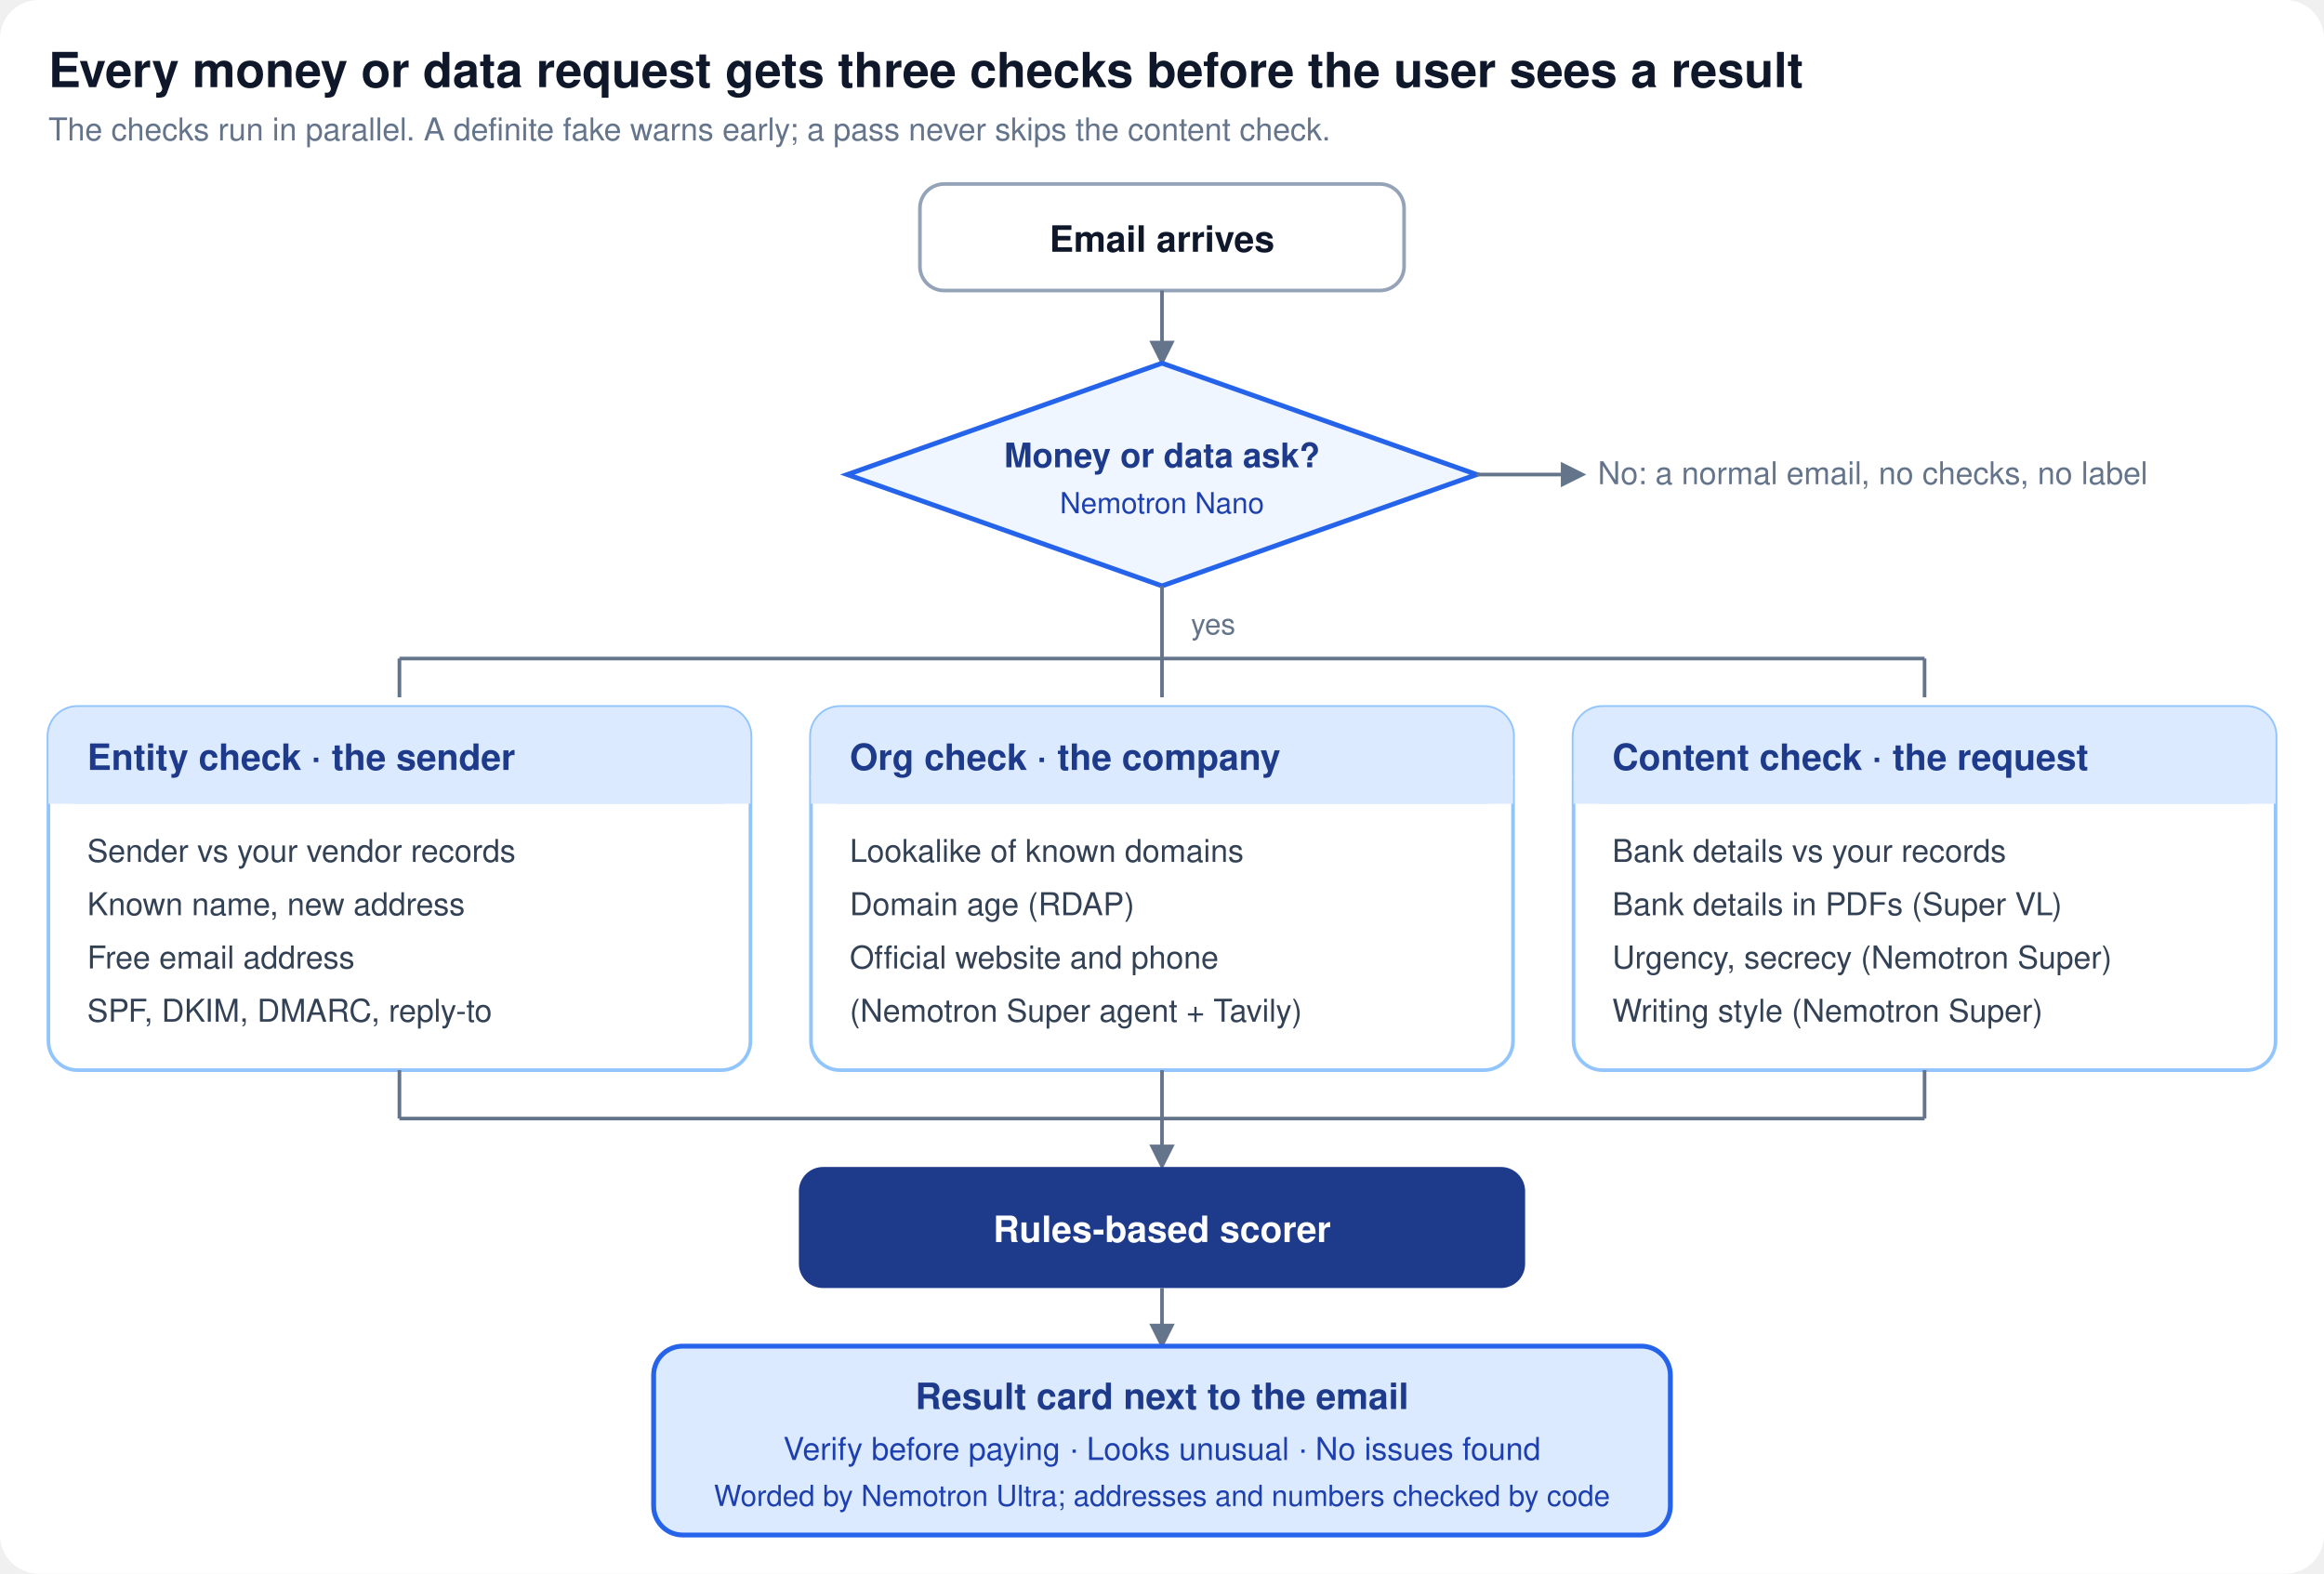
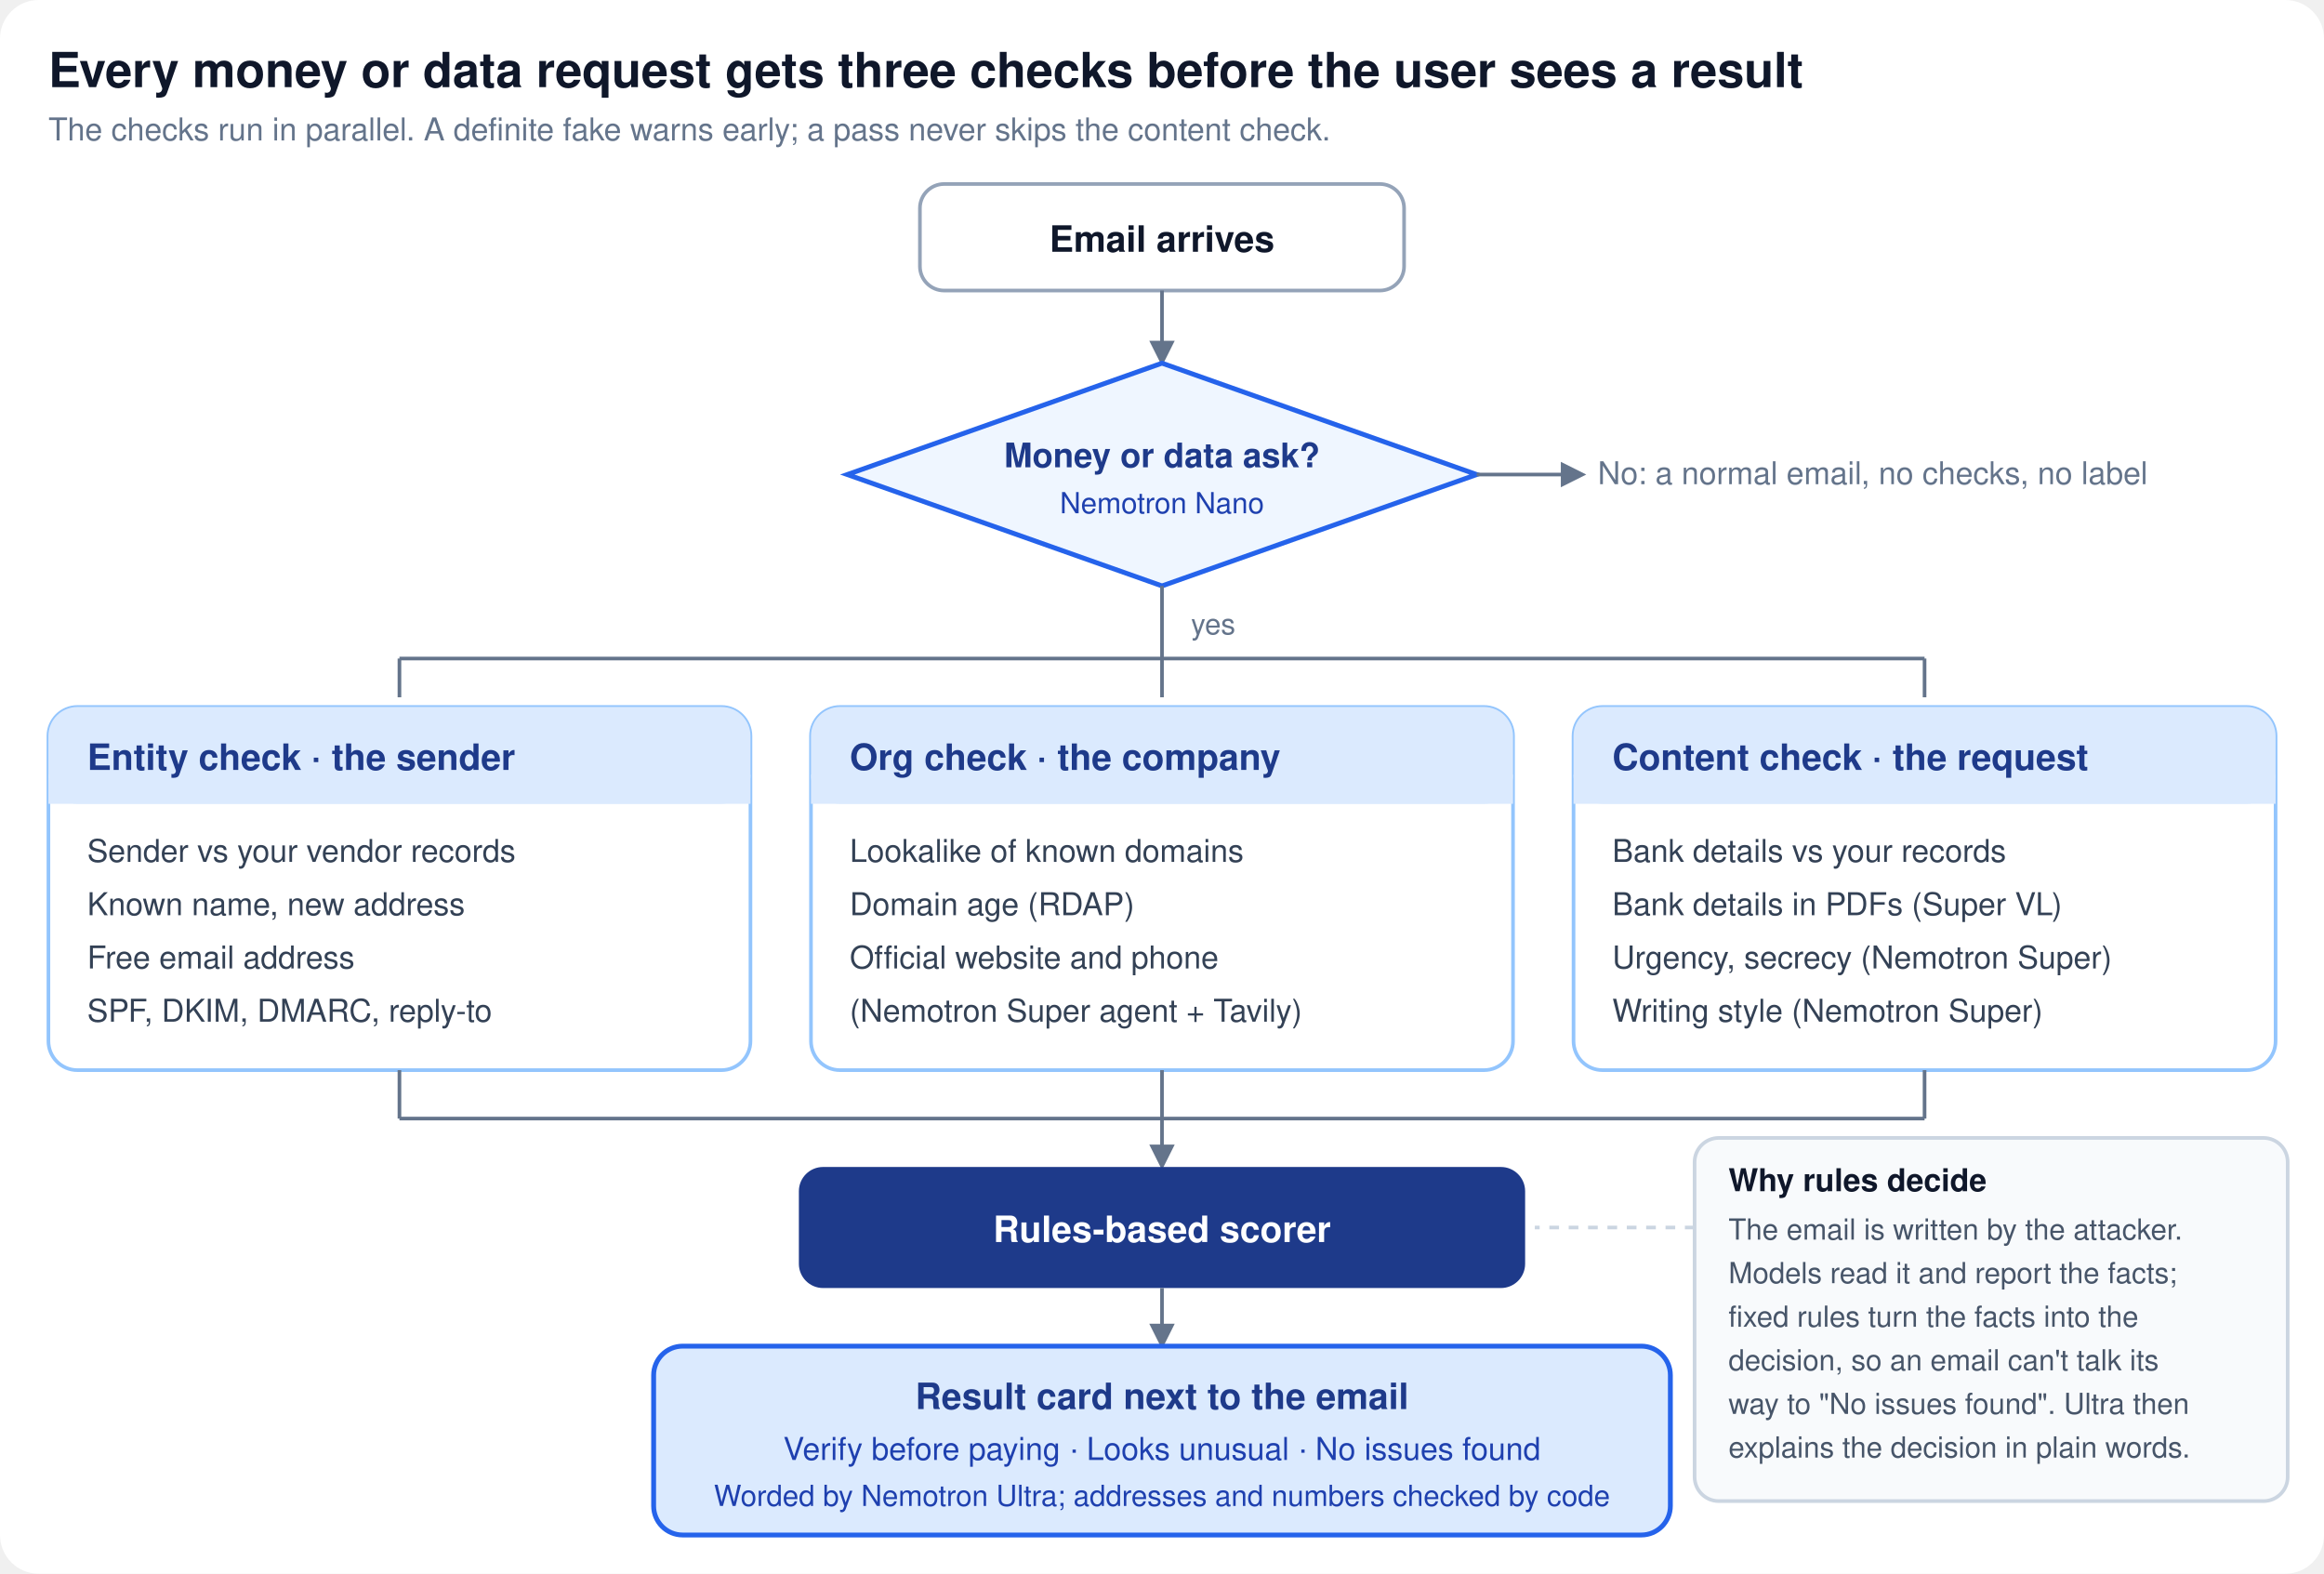
<svg xmlns="http://www.w3.org/2000/svg" viewBox="0 0 960 650" width="960" height="650" font-family="-apple-system, 'Segoe UI', Helvetica, Arial, sans-serif">
  <defs>
    <marker id="a" viewBox="0 0 10 10" refX="5" refY="5" markerWidth="7" markerHeight="7" orient="auto">
      <path d="M0 0 L10 5 L0 10z" fill="#64748b" />
    </marker>
  </defs>
  <rect width="960" height="650" rx="16" fill="#ffffff" />
  <text x="20" y="36" font-size="20" font-weight="700" fill="#0f172a">Every money or data request gets three checks before the user sees a result</text>
  <text x="20" y="58" font-size="13" fill="#64748b">The checks run in parallel. A definite fake warns early; a pass never skips the content check.</text>
  <rect x="380" y="76" width="200" height="44" rx="10" fill="#ffffff" stroke="#94a3b8" stroke-width="1.5" />
  <text x="480" y="104" font-size="15" font-weight="700" fill="#0f172a" text-anchor="middle">Email arrives</text>
  <line x1="480" y1="120" x2="480" y2="146" stroke="#64748b" stroke-width="1.5" marker-end="url(#a)" />
  <polygon points="350,196 480,150 610,196 480,242" fill="#eff6ff" stroke="#2563eb" stroke-width="2" />
  <text x="480" y="193" font-size="14" font-weight="700" fill="#1e3a8a" text-anchor="middle">Money or data ask?</text>
  <text x="480" y="212" font-size="12" fill="#1e40af" text-anchor="middle">Nemotron Nano</text>
  <line x1="610" y1="196" x2="650" y2="196" stroke="#64748b" stroke-width="1.5" marker-end="url(#a)" />
  <text x="660" y="200" font-size="13" fill="#64748b">No: a normal email, no checks, no label</text>
  <text x="492" y="262" font-size="12" fill="#64748b">yes</text>
  <path d="M480 242 V272 M165 272 H795 M165 272 V288 M480 272 V288 M795 272 V288" stroke="#64748b" stroke-width="1.5" fill="none" />
  <rect x="20" y="292" width="290" height="150" rx="12" fill="#ffffff" stroke="#93c5fd" stroke-width="1.5" />
  <rect x="20" y="292" width="290" height="40" rx="12" fill="#dbeafe" />
  <rect x="20" y="320" width="290" height="12" fill="#dbeafe" />
  <text x="36" y="318" font-size="15" font-weight="700" fill="#1e3a8a">Entity check · the sender</text>
  <g font-size="13" fill="#334155">
    <text x="36" y="356">Sender vs your vendor records</text>
    <text x="36" y="378">Known name, new address</text>
    <text x="36" y="400">Free email address</text>
    <text x="36" y="422">SPF, DKIM, DMARC, reply-to</text>
  </g>
  <rect x="335" y="292" width="290" height="150" rx="12" fill="#ffffff" stroke="#93c5fd" stroke-width="1.5" />
  <rect x="335" y="292" width="290" height="40" rx="12" fill="#dbeafe" />
  <rect x="335" y="320" width="290" height="12" fill="#dbeafe" />
  <text x="351" y="318" font-size="15" font-weight="700" fill="#1e3a8a">Org check · the company</text>
  <g font-size="13" fill="#334155">
    <text x="351" y="356">Lookalike of known domains</text>
    <text x="351" y="378">Domain age (RDAP)</text>
    <text x="351" y="400">Official website and phone</text>
    <text x="351" y="422">(Nemotron Super agent + Tavily)</text>
  </g>
  <rect x="650" y="292" width="290" height="150" rx="12" fill="#ffffff" stroke="#93c5fd" stroke-width="1.5" />
  <rect x="650" y="292" width="290" height="40" rx="12" fill="#dbeafe" />
  <rect x="650" y="320" width="290" height="12" fill="#dbeafe" />
  <text x="666" y="318" font-size="15" font-weight="700" fill="#1e3a8a">Content check · the request</text>
  <g font-size="13" fill="#334155">
    <text x="666" y="356">Bank details vs your records</text>
    <text x="666" y="378">Bank details in PDFs (Super VL)</text>
    <text x="666" y="400">Urgency, secrecy (Nemotron Super)</text>
    <text x="666" y="422">Writing style (Nemotron Super)</text>
  </g>
  <path d="M165 442 V462 M480 442 V462 M795 442 V462 M165 462 H795 M480 462 V478" stroke="#64748b" stroke-width="1.5" fill="none" marker-end="url(#a)" />
  <rect x="330" y="482" width="300" height="50" rx="10" fill="#1e3a8a" />
  <text x="480" y="513" font-size="15" font-weight="700" fill="#ffffff" text-anchor="middle">Rules-based scorer</text>
  <line x1="480" y1="532" x2="480" y2="552" stroke="#64748b" stroke-width="1.5" marker-end="url(#a)" />
+   <rect x="700" y="470" width="245" height="150" rx="10" fill="#f8fafc" stroke="#cbd5e1" stroke-width="1.5" />
+   <text x="714" y="492" font-size="13" font-weight="700" fill="#0f172a">Why rules decide</text>
+   <g font-size="12" fill="#475569">
+     <text x="714" y="512">The email is written by the attacker.</text>
+     <text x="714" y="530">Models read it and report the facts;</text>
+     <text x="714" y="548">fixed rules turn the facts into the</text>
+     <text x="714" y="566">decision, so an email can't talk its</text>
+     <text x="714" y="584">way to "No issues found". Ultra then</text>
+     <text x="714" y="602">explains the decision in plain words.</text>
+   </g>
+   <line x1="700" y1="507" x2="634" y2="507" stroke="#cbd5e1" stroke-width="1.5" stroke-dasharray="4 4" />
  <rect x="270" y="556" width="420" height="78" rx="12" fill="#dbeafe" stroke="#2563eb" stroke-width="2" />
  <text x="480" y="582" font-size="15" font-weight="700" fill="#1e3a8a" text-anchor="middle">Result card next to the email</text>
  <text x="480" y="603" font-size="13" fill="#1e40af" text-anchor="middle">Verify before paying · Looks unusual · No issues found</text>
  <text x="480" y="622" font-size="12" fill="#1e40af" text-anchor="middle">Worded by Nemotron Ultra; addresses and numbers checked by code</text>
</svg>
